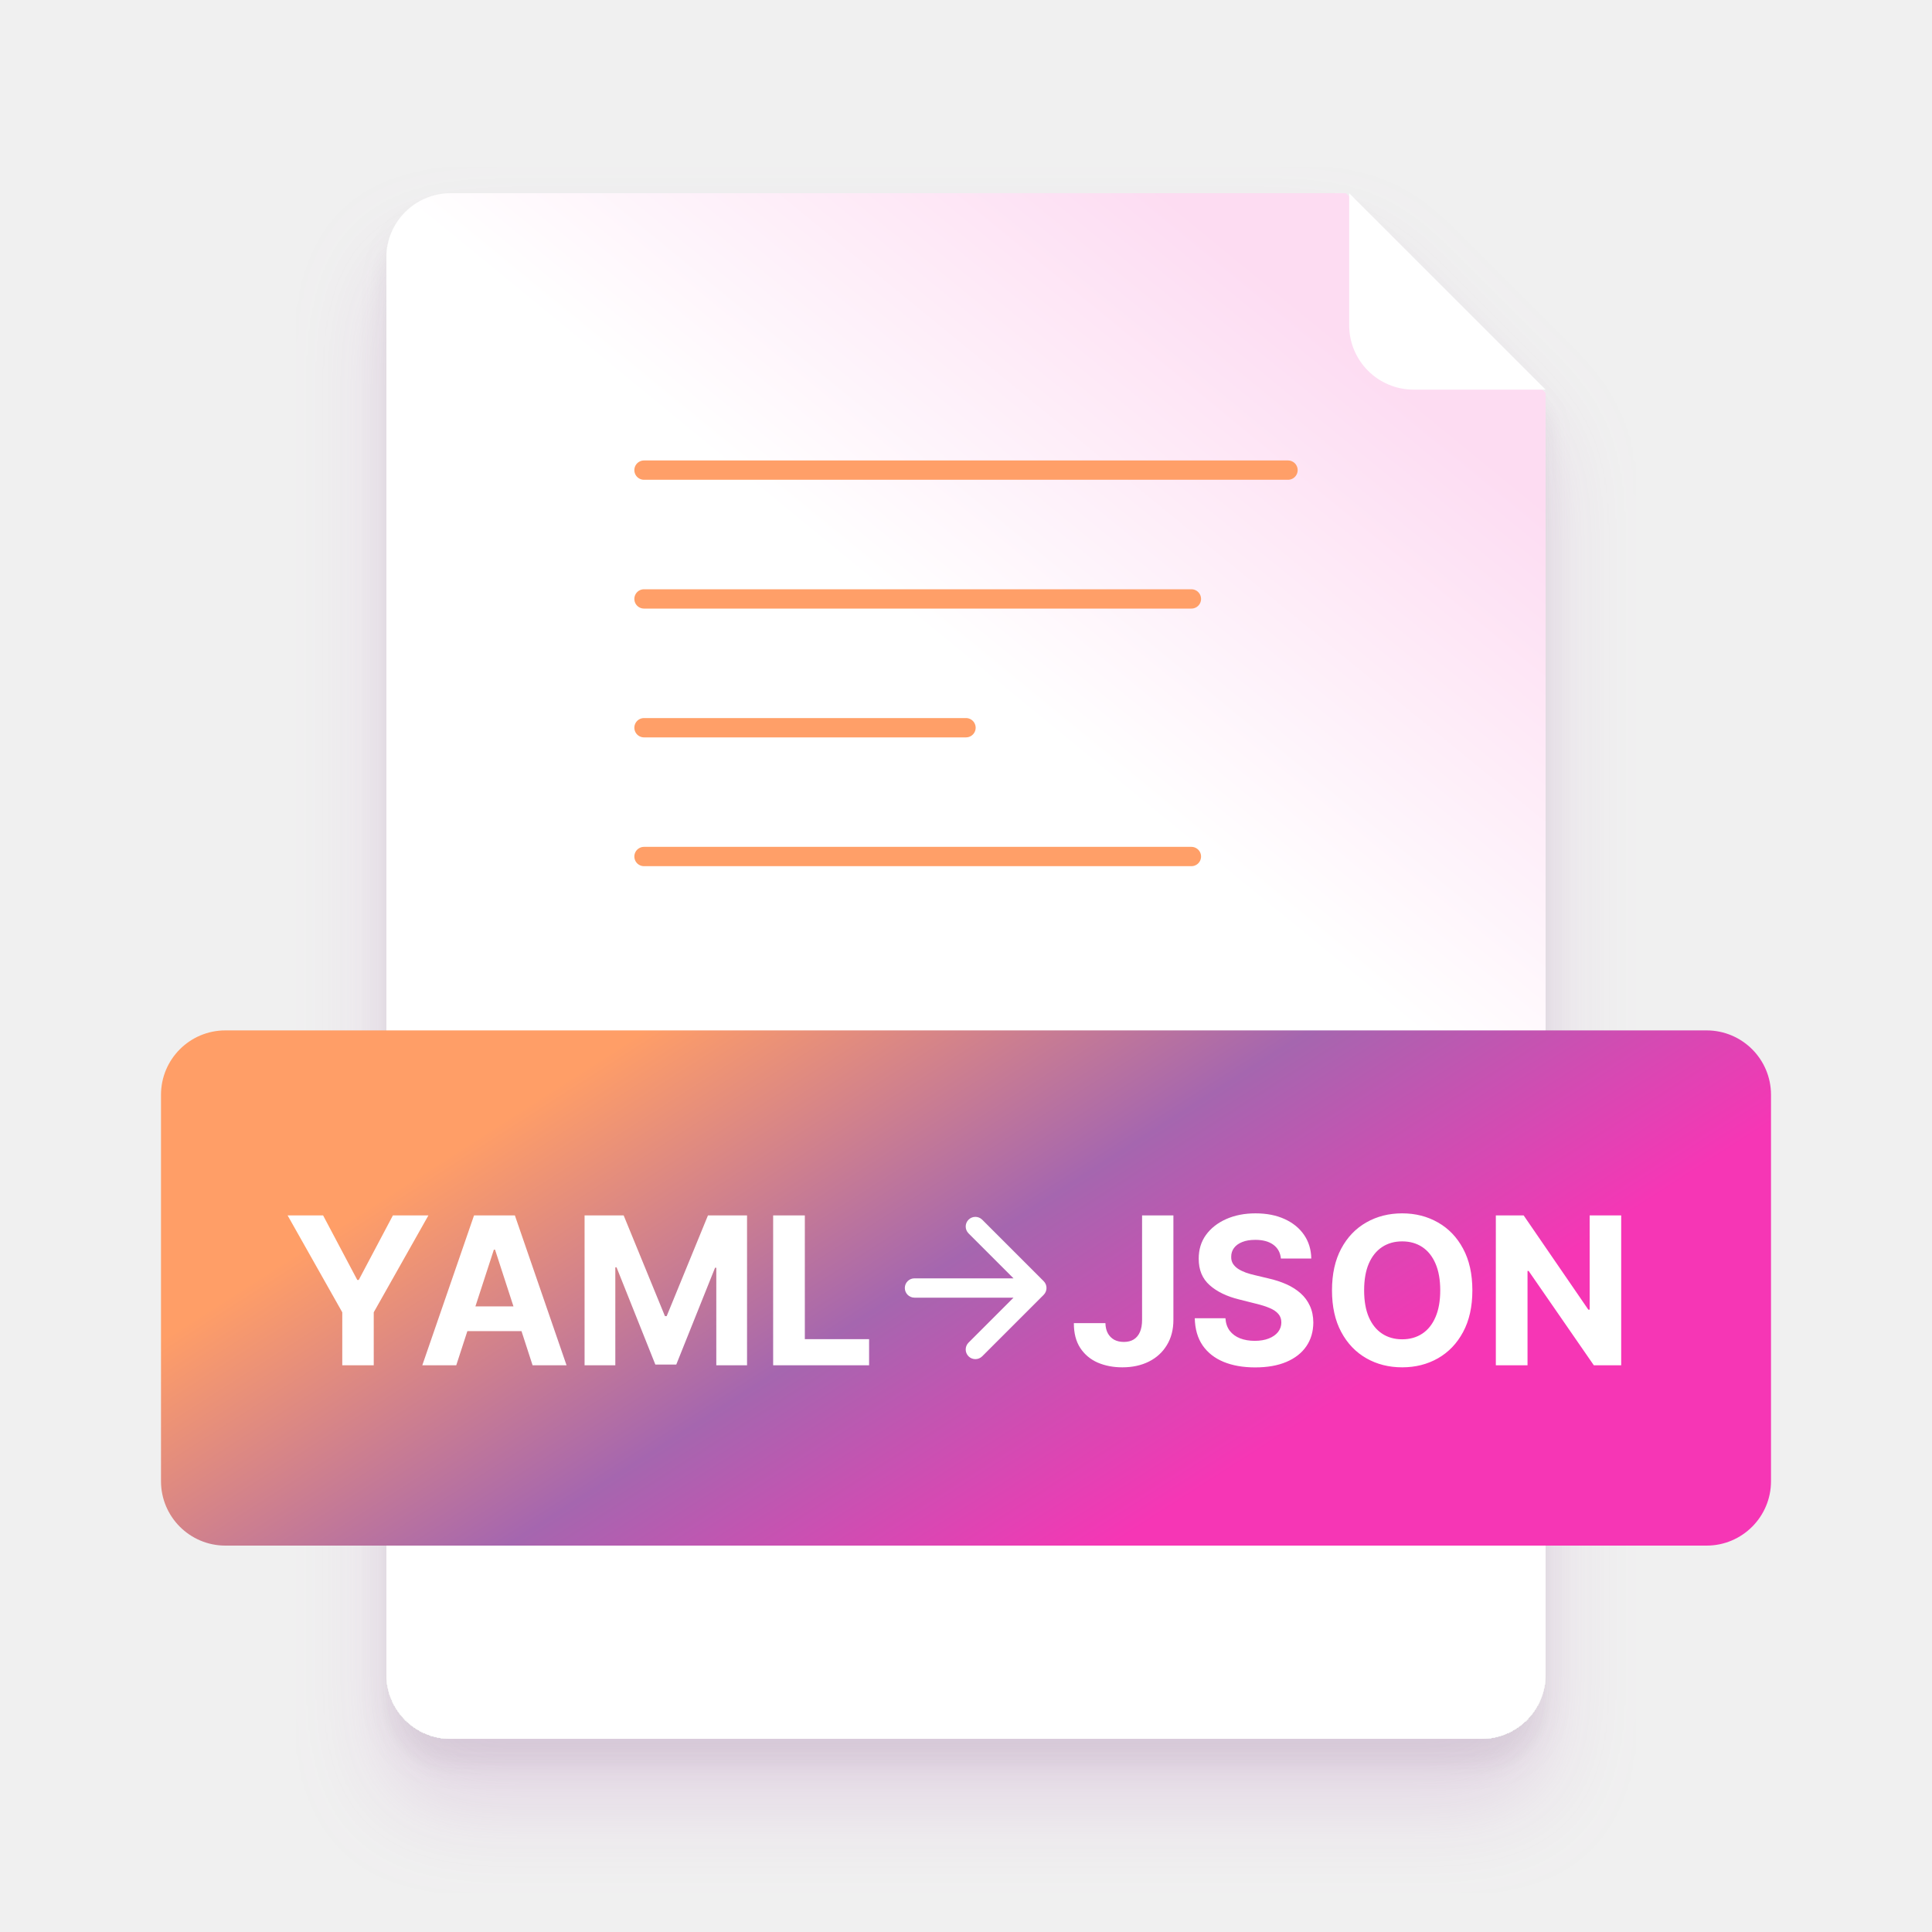
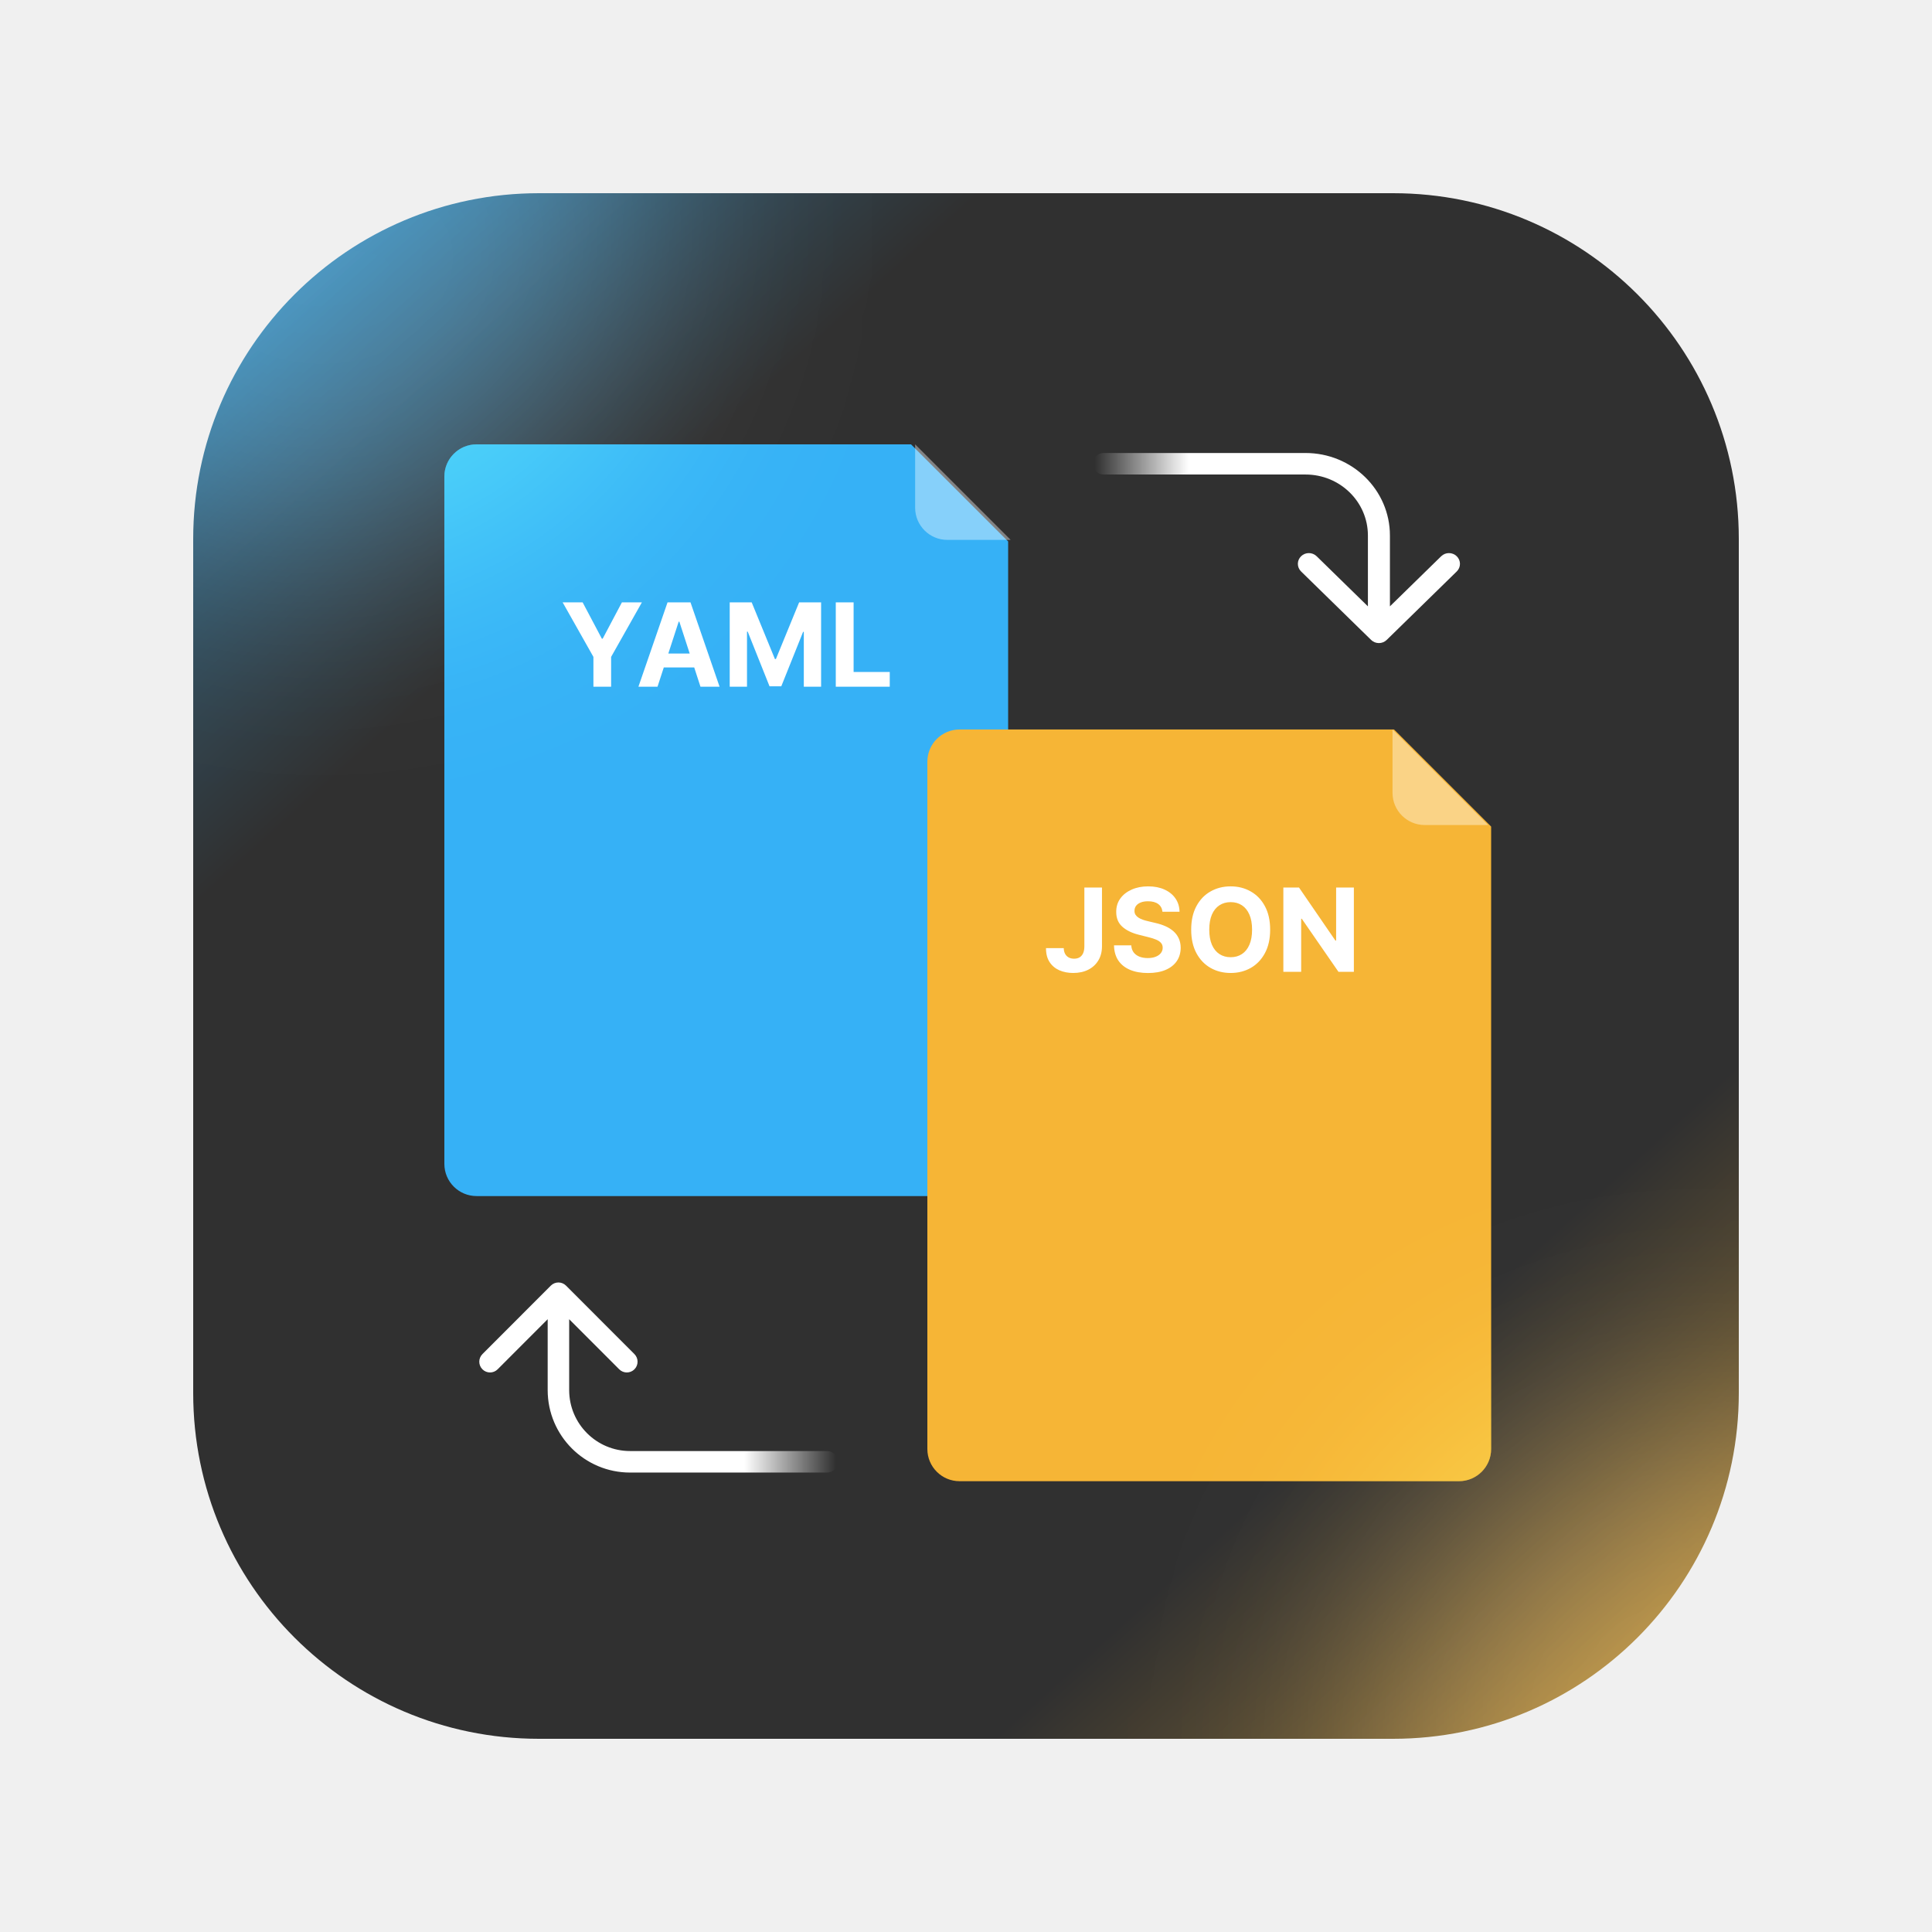
<svg xmlns="http://www.w3.org/2000/svg" width="300" height="300" viewBox="0 0 300 300" fill="none">
-   <g filter="url(#filter0_dd_261_17)">
-     <path d="M60 40C60 34.477 64.477 30 70 30H209L240 61V260C240 265.523 235.523 270 230 270H70C64.477 270 60 265.523 60 260V40Z" fill="url(#paint0_linear_261_17)" />
+   <mask id="mask0_297_229" style="mask-type:alpha" maskUnits="userSpaceOnUse" x="30" y="30" width="240" height="240">
+     <path d="M30 83.684C30 54.035 54.035 30 83.684 30H216.316C245.965 30 270 54.035 270 83.684V216.316C270 245.965 245.965 270 216.316 270H83.684C54.035 270 30 245.965 30 216.316V83.684Z" fill="#744FDE" />
+   </mask>
+   <g mask="url(#mask0_297_229)">
+     <rect x="30" y="30" width="240" height="240" fill="#303030" />
+     <rect x="30" y="30" width="240" height="240" fill="url(#paint0_linear_297_229)" fill-opacity="0.4" />
+     <path d="M69 74C69 71.239 71.239 69 74 69H141.467L156.544 84.077V180.725C156.544 183.486 154.305 185.725 151.544 185.725H74C71.239 185.725 69 183.486 69 180.725V74Z" fill="#36B1F6" />
+     <path opacity="0.4" d="M142.102 69L156.935 83.834H147.102C144.34 83.834 142.102 81.595 142.102 78.834V69Z" fill="white" />
+     <g filter="url(#filter0_b_297_229)">
+       <path d="M144 118.275C144 115.514 146.239 113.275 149 113.275H216.467L231.544 128.352V225C231.544 227.761 229.305 230 226.544 230H149C146.239 230 144 227.761 144 225V118.275Z" fill="#F6B536" />
+     </g>
+     <path opacity="0.4" d="M216.229 113.275L231.062 128.109H221.229C218.467 128.109 216.229 125.87 216.229 123.109V113.275Z" fill="white" />
+     <path fill-rule="evenodd" clip-rule="evenodd" d="M169.681 72.012C169.681 71.09 170.446 70.342 171.39 70.342H202.723C209.959 70.342 215.826 76.076 215.826 83.151V94.154L223.785 86.374C224.452 85.721 225.534 85.721 226.202 86.374C226.869 87.026 226.869 88.084 226.202 88.736L215.325 99.369C214.658 100.021 213.576 100.021 212.908 99.369L202.032 88.736C201.364 88.084 201.364 87.026 202.032 86.374C202.699 85.721 203.781 85.721 204.449 86.374L212.408 94.154V83.151C212.408 77.922 208.072 73.683 202.723 73.683H171.39C170.446 73.683 169.681 72.935 169.681 72.012Z" fill="url(#paint1_linear_297_229)" />
+     <path fill-rule="evenodd" clip-rule="evenodd" d="M130.102 226.988C130.102 227.91 129.355 228.658 128.433 228.658L97.838 228.658C90.772 228.658 85.043 222.923 85.043 215.849L85.043 204.846L77.272 212.626C76.62 213.279 75.563 213.279 74.912 212.626C74.26 211.974 74.26 210.916 74.912 210.264L85.532 199.631C86.184 198.979 87.24 198.979 87.892 199.631L98.513 210.264C99.164 210.916 99.164 211.974 98.513 212.626C97.861 213.279 96.804 213.279 96.153 212.626L88.381 204.846L88.381 215.849C88.381 221.078 92.615 225.317 97.838 225.317L128.433 225.317C129.355 225.317 130.102 226.065 130.102 226.988Z" fill="url(#paint2_linear_297_229)" />
+     <path d="M87.371 93.538H90.471L93.456 99.176H93.584L96.569 93.538H99.669L94.894 102.001V106.629H92.146V102.001L87.371 93.538ZM102.101 106.629H99.135L103.654 93.538H107.221L111.734 106.629H108.768L105.489 96.53H105.387L102.101 106.629ZM101.916 101.484H108.922V103.644H101.916V101.484ZM113.31 93.538H116.723L120.328 102.334H120.482L124.087 93.538H127.5V106.629H124.815V98.109H124.707L121.319 106.565H119.491L116.103 98.077H115.994V106.629H113.31V93.538ZM129.78 106.629V93.538H132.548V104.347H138.16V106.629H129.78Z" fill="white" />
+     <path d="M168.379 137.813H171.115V146.941C171.115 147.785 170.925 148.518 170.546 149.14C170.171 149.762 169.649 150.242 168.98 150.578C168.311 150.915 167.533 151.083 166.647 151.083C165.859 151.083 165.143 150.945 164.499 150.668C163.86 150.386 163.353 149.96 162.978 149.389C162.603 148.814 162.418 148.092 162.422 147.222H165.177C165.185 147.568 165.256 147.864 165.388 148.111C165.524 148.354 165.71 148.541 165.944 148.673C166.183 148.801 166.464 148.865 166.788 148.865C167.129 148.865 167.416 148.793 167.651 148.648C167.889 148.499 168.07 148.281 168.194 147.996C168.317 147.71 168.379 147.359 168.379 146.941V137.813ZM180.505 141.578C180.454 141.063 180.234 140.662 179.847 140.376C179.459 140.091 178.933 139.948 178.268 139.948C177.816 139.948 177.435 140.012 177.124 140.14C176.813 140.264 176.574 140.436 176.408 140.658C176.246 140.879 176.165 141.131 176.165 141.412C176.156 141.646 176.205 141.851 176.312 142.026C176.423 142.2 176.574 142.352 176.766 142.479C176.957 142.603 177.179 142.712 177.43 142.805C177.682 142.895 177.95 142.972 178.236 143.036L179.412 143.317C179.983 143.445 180.507 143.615 180.984 143.828C181.462 144.041 181.875 144.303 182.224 144.614C182.574 144.925 182.844 145.292 183.036 145.714C183.232 146.136 183.332 146.619 183.337 147.165C183.332 147.966 183.128 148.661 182.723 149.249C182.322 149.832 181.743 150.286 180.984 150.61C180.23 150.93 179.32 151.09 178.255 151.09C177.198 151.09 176.278 150.928 175.494 150.604C174.714 150.28 174.104 149.8 173.665 149.166C173.231 148.526 173.003 147.736 172.982 146.794H175.66C175.69 147.233 175.815 147.599 176.037 147.894C176.263 148.183 176.563 148.403 176.938 148.552C177.317 148.697 177.746 148.769 178.223 148.769C178.692 148.769 179.099 148.701 179.444 148.565C179.793 148.428 180.064 148.239 180.256 147.996C180.447 147.753 180.543 147.474 180.543 147.158C180.543 146.864 180.456 146.617 180.281 146.417C180.111 146.217 179.859 146.046 179.527 145.906C179.199 145.765 178.796 145.637 178.319 145.522L176.893 145.164C175.79 144.896 174.918 144.476 174.279 143.905C173.64 143.334 173.322 142.565 173.327 141.597C173.322 140.805 173.533 140.112 173.96 139.52C174.39 138.928 174.98 138.465 175.73 138.133C176.48 137.8 177.332 137.634 178.287 137.634C179.259 137.634 180.107 137.8 180.831 138.133C181.56 138.465 182.126 138.928 182.531 139.52C182.936 140.112 183.145 140.798 183.158 141.578H180.505ZM197.228 144.359C197.228 145.786 196.958 147.001 196.416 148.002C195.879 149.004 195.146 149.769 194.218 150.297C193.293 150.821 192.253 151.083 191.098 151.083C189.935 151.083 188.891 150.819 187.966 150.291C187.041 149.762 186.311 148.997 185.774 147.996C185.237 146.994 184.968 145.782 184.968 144.359C184.968 142.931 185.237 141.717 185.774 140.715C186.311 139.714 187.041 138.951 187.966 138.427C188.891 137.898 189.935 137.634 191.098 137.634C192.253 137.634 193.293 137.898 194.218 138.427C195.146 138.951 195.879 139.714 196.416 140.715C196.958 141.717 197.228 142.931 197.228 144.359ZM194.422 144.359C194.422 143.434 194.284 142.654 194.007 142.019C193.734 141.384 193.348 140.903 192.85 140.575C192.351 140.247 191.767 140.082 191.098 140.082C190.429 140.082 189.845 140.247 189.347 140.575C188.848 140.903 188.46 141.384 188.183 142.019C187.911 142.654 187.774 143.434 187.774 144.359C187.774 145.283 187.911 146.063 188.183 146.698C188.46 147.333 188.848 147.815 189.347 148.143C189.845 148.471 190.429 148.635 191.098 148.635C191.767 148.635 192.351 148.471 192.85 148.143C193.348 147.815 193.734 147.333 194.007 146.698C194.284 146.063 194.422 145.283 194.422 144.359ZM210.228 137.813V150.904H207.837L202.142 142.665H202.046V150.904H199.278V137.813H201.707L207.358 146.046H207.473V137.813H210.228Z" fill="white" />
+     <g style="mix-blend-mode:overlay" filter="url(#filter1_f_297_229)">
+       <circle cx="50" cy="35" r="55" fill="white" fill-opacity="0.5" />
+     </g>
+     <g style="mix-blend-mode:overlay" filter="url(#filter2_f_297_229)">
+       <circle cx="264" cy="270" r="55" fill="white" fill-opacity="0.5" />
+     </g>
  </g>
-   <rect x="25" y="160" width="250" height="80" rx="10" fill="url(#paint1_linear_261_17)" />
-   <path d="M100 73H200" stroke="#FF9F68" stroke-width="3" stroke-linecap="round" />
-   <path d="M100 93H185" stroke="#FF9F68" stroke-width="3" stroke-linecap="round" />
-   <path d="M100 113H150" stroke="#FF9F68" stroke-width="3" stroke-linecap="round" />
-   <path d="M142 198.5C141.172 198.5 140.5 199.172 140.5 200C140.5 200.828 141.172 201.5 142 201.5V198.5ZM162.061 201.061C162.646 200.475 162.646 199.525 162.061 198.939L152.515 189.393C151.929 188.808 150.979 188.808 150.393 189.393C149.808 189.979 149.808 190.929 150.393 191.515L158.879 200L150.393 208.485C149.808 209.071 149.808 210.021 150.393 210.607C150.979 211.192 151.929 211.192 152.515 210.607L162.061 201.061ZM142 201.5H161V198.5H142V201.5Z" fill="white" />
-   <path d="M100 133H185" stroke="#FF9F68" stroke-width="3" stroke-linecap="round" />
-   <path d="M44.659 188.727H50.17L55.477 198.75H55.705L61.011 188.727H66.523L58.034 203.773V212H53.148V203.773L44.659 188.727ZM70.847 212H65.574L73.608 188.727H79.949L87.972 212H82.699L76.869 194.045H76.688L70.847 212ZM70.517 202.852H82.972V206.693H70.517V202.852ZM90.773 188.727H96.841L103.25 204.364H103.523L109.932 188.727H116V212H111.227V196.852H111.034L105.011 211.886H101.761L95.739 196.795H95.546V212H90.773V188.727ZM120.054 212V188.727H124.974V207.943H134.952V212H120.054Z" fill="white" />
-   <path d="M177.341 188.727H182.205V204.955C182.205 206.455 181.867 207.758 181.193 208.864C180.527 209.97 179.598 210.822 178.409 211.42C177.22 212.019 175.837 212.318 174.261 212.318C172.86 212.318 171.587 212.072 170.443 211.58C169.307 211.08 168.405 210.322 167.739 209.307C167.072 208.284 166.742 207 166.75 205.455H171.648C171.663 206.068 171.788 206.595 172.023 207.034C172.265 207.466 172.595 207.799 173.011 208.034C173.436 208.261 173.936 208.375 174.511 208.375C175.117 208.375 175.629 208.246 176.045 207.989C176.47 207.723 176.792 207.337 177.011 206.83C177.231 206.322 177.341 205.697 177.341 204.955V188.727ZM198.898 195.42C198.807 194.504 198.417 193.792 197.727 193.284C197.038 192.777 196.102 192.523 194.92 192.523C194.117 192.523 193.439 192.636 192.886 192.864C192.333 193.083 191.909 193.39 191.614 193.784C191.326 194.178 191.182 194.625 191.182 195.125C191.167 195.542 191.254 195.905 191.443 196.216C191.64 196.527 191.909 196.795 192.25 197.023C192.591 197.242 192.985 197.436 193.432 197.602C193.879 197.761 194.356 197.898 194.864 198.011L196.955 198.511C197.97 198.739 198.902 199.042 199.75 199.42C200.598 199.799 201.333 200.265 201.955 200.818C202.576 201.371 203.057 202.023 203.398 202.773C203.746 203.523 203.924 204.383 203.932 205.352C203.924 206.777 203.561 208.011 202.841 209.057C202.129 210.095 201.098 210.902 199.75 211.477C198.409 212.045 196.792 212.33 194.898 212.33C193.019 212.33 191.383 212.042 189.989 211.466C188.602 210.89 187.519 210.038 186.739 208.909C185.966 207.773 185.561 206.367 185.523 204.693H190.284C190.337 205.473 190.561 206.125 190.955 206.648C191.356 207.163 191.89 207.553 192.557 207.818C193.231 208.076 193.992 208.205 194.841 208.205C195.674 208.205 196.398 208.083 197.011 207.841C197.633 207.598 198.114 207.261 198.455 206.83C198.795 206.398 198.966 205.902 198.966 205.341C198.966 204.818 198.811 204.379 198.5 204.023C198.197 203.667 197.75 203.364 197.159 203.114C196.576 202.864 195.86 202.636 195.011 202.432L192.477 201.795C190.515 201.318 188.966 200.572 187.83 199.557C186.693 198.542 186.129 197.174 186.136 195.455C186.129 194.045 186.504 192.814 187.261 191.761C188.027 190.708 189.076 189.886 190.409 189.295C191.742 188.705 193.258 188.409 194.955 188.409C196.682 188.409 198.189 188.705 199.477 189.295C200.773 189.886 201.78 190.708 202.5 191.761C203.22 192.814 203.591 194.034 203.614 195.42H198.898ZM228.628 200.364C228.628 202.902 228.147 205.061 227.185 206.841C226.23 208.621 224.927 209.981 223.276 210.92C221.632 211.852 219.783 212.318 217.73 212.318C215.662 212.318 213.806 211.848 212.162 210.909C210.518 209.97 209.219 208.61 208.264 206.83C207.31 205.049 206.832 202.894 206.832 200.364C206.832 197.826 207.31 195.667 208.264 193.886C209.219 192.106 210.518 190.75 212.162 189.818C213.806 188.879 215.662 188.409 217.73 188.409C219.783 188.409 221.632 188.879 223.276 189.818C224.927 190.75 226.23 192.106 227.185 193.886C228.147 195.667 228.628 197.826 228.628 200.364ZM223.639 200.364C223.639 198.72 223.393 197.333 222.901 196.205C222.416 195.076 221.73 194.22 220.844 193.636C219.957 193.053 218.92 192.761 217.73 192.761C216.541 192.761 215.503 193.053 214.616 193.636C213.73 194.22 213.041 195.076 212.548 196.205C212.063 197.333 211.821 198.72 211.821 200.364C211.821 202.008 212.063 203.394 212.548 204.523C213.041 205.652 213.73 206.508 214.616 207.091C215.503 207.674 216.541 207.966 217.73 207.966C218.92 207.966 219.957 207.674 220.844 207.091C221.73 206.508 222.416 205.652 222.901 204.523C223.393 203.394 223.639 202.008 223.639 200.364ZM251.739 188.727V212H247.489L237.364 197.352H237.193V212H232.273V188.727H236.591L246.636 203.364H246.841V188.727H251.739Z" fill="white" />
-   <path d="M209.5 30L240 60.5H219.5C213.977 60.5 209.5 56.023 209.5 50.5V30Z" fill="white" />
  <defs>
-     <filter id="filter0_dd_261_17" x="46" y="26" width="208" height="268" filterUnits="userSpaceOnUse" color-interpolation-filters="sRGB">
+     <filter id="filter0_b_297_229" x="138" y="107.275" width="99.544" height="128.725" filterUnits="userSpaceOnUse" color-interpolation-filters="sRGB">
      <feFlood flood-opacity="0" result="BackgroundImageFix" />
-       <feColorMatrix in="SourceAlpha" type="matrix" values="0 0 0 0 0 0 0 0 0 0 0 0 0 0 0 0 0 0 127 0" result="hardAlpha" />
-       <feOffset dy="10" />
-       <feGaussianBlur stdDeviation="7" />
-       <feComposite in2="hardAlpha" operator="out" />
-       <feColorMatrix type="matrix" values="0 0 0 0 0.663 0 0 0 0 0.396 0 0 0 0 0.69 0 0 0 0.2 0" />
-       <feBlend mode="normal" in2="BackgroundImageFix" result="effect1_dropShadow_261_17" />
-       <feColorMatrix in="SourceAlpha" type="matrix" values="0 0 0 0 0 0 0 0 0 0 0 0 0 0 0 0 0 0 127 0" result="hardAlpha" />
-       <feOffset dy="4" />
-       <feGaussianBlur stdDeviation="2" />
-       <feComposite in2="hardAlpha" operator="out" />
-       <feColorMatrix type="matrix" values="0 0 0 0 0.421 0 0 0 0 0.322 0 0 0 0 0.428 0 0 0 0.1 0" />
-       <feBlend mode="normal" in2="effect1_dropShadow_261_17" result="effect2_dropShadow_261_17" />
-       <feBlend mode="normal" in="SourceGraphic" in2="effect2_dropShadow_261_17" result="shape" />
+       <feGaussianBlur in="BackgroundImageFix" stdDeviation="3" />
+       <feComposite in2="SourceAlpha" operator="in" result="effect1_backgroundBlur_297_229" />
+       <feBlend mode="normal" in="SourceGraphic" in2="effect1_backgroundBlur_297_229" result="shape" />
    </filter>
-     <linearGradient id="paint0_linear_261_17" x1="159" y1="110.5" x2="222.5" y2="33" gradientUnits="userSpaceOnUse">
-       <stop stop-color="white" />
-       <stop offset="0.76" stop-color="#FDDCF2" />
+     <filter id="filter1_f_297_229" x="-39" y="-54" width="178" height="178" filterUnits="userSpaceOnUse" color-interpolation-filters="sRGB">
+       <feFlood flood-opacity="0" result="BackgroundImageFix" />
+       <feBlend mode="normal" in="SourceGraphic" in2="BackgroundImageFix" result="shape" />
+       <feGaussianBlur stdDeviation="17" result="effect1_foregroundBlur_297_229" />
+     </filter>
+     <filter id="filter2_f_297_229" x="175" y="181" width="178" height="178" filterUnits="userSpaceOnUse" color-interpolation-filters="sRGB">
+       <feFlood flood-opacity="0" result="BackgroundImageFix" />
+       <feBlend mode="normal" in="SourceGraphic" in2="BackgroundImageFix" result="shape" />
+       <feGaussianBlur stdDeviation="17" result="effect1_foregroundBlur_297_229" />
+     </filter>
+     <linearGradient id="paint0_linear_297_229" x1="55.5" y1="37.5" x2="255.5" y2="258.5" gradientUnits="userSpaceOnUse">
+       <stop stop-color="#36B1F6" />
+       <stop offset="0.2" stop-color="#2F2F2F" />
+       <stop offset="0.8" stop-color="#2F2F2F" />
+       <stop offset="1" stop-color="#F6B536" />
    </linearGradient>
-     <linearGradient id="paint1_linear_261_17" x1="85.185" y1="169.487" x2="142.71" y2="259.238" gradientUnits="userSpaceOnUse">
-       <stop stop-color="#FF9E67" />
-       <stop offset="0.525" stop-color="#A566AF" />
-       <stop offset="1" stop-color="#F636B5" />
+     <linearGradient id="paint1_linear_297_229" x1="198.192" y1="70.342" x2="169.858" y2="70.342" gradientUnits="userSpaceOnUse">
+       <stop offset="0.48" stop-color="white" />
+       <stop offset="0.995" stop-color="white" stop-opacity="0" />
+     </linearGradient>
+     <linearGradient id="paint2_linear_297_229" x1="102.263" y1="228.658" x2="129.93" y2="228.658" gradientUnits="userSpaceOnUse">
+       <stop offset="0.48" stop-color="white" />
+       <stop offset="0.995" stop-color="white" stop-opacity="0" />
    </linearGradient>
  </defs>
</svg>
